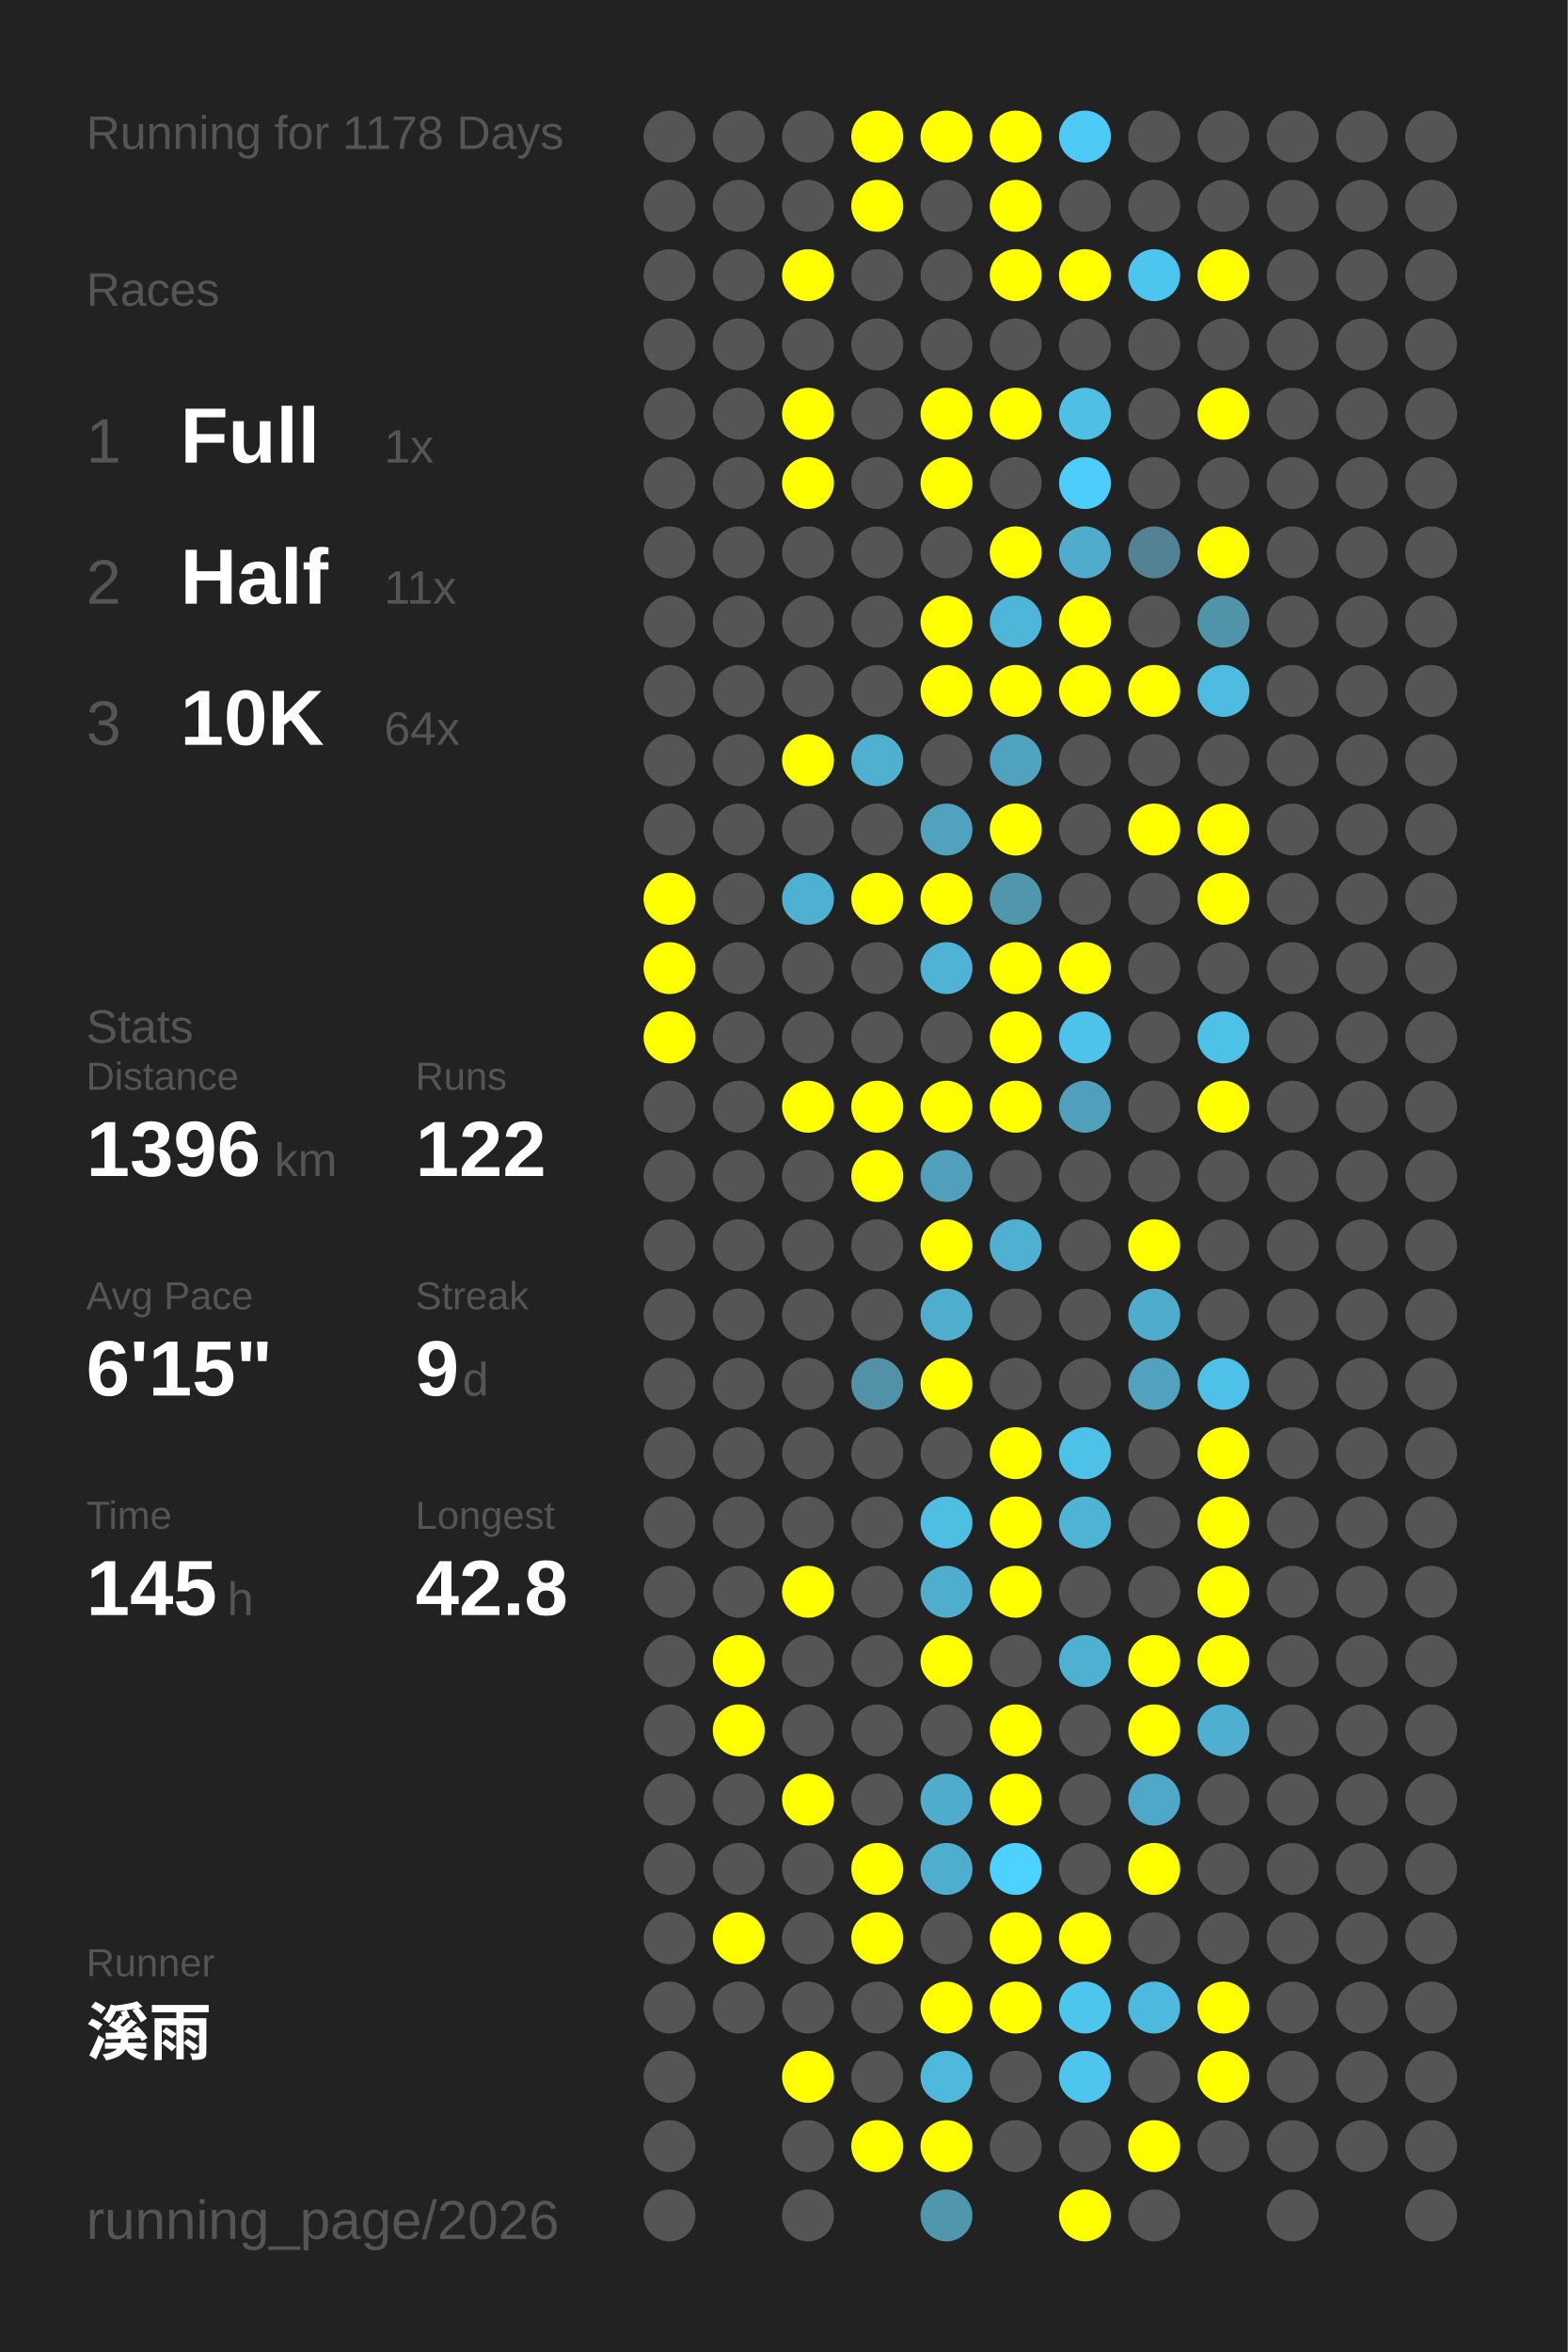
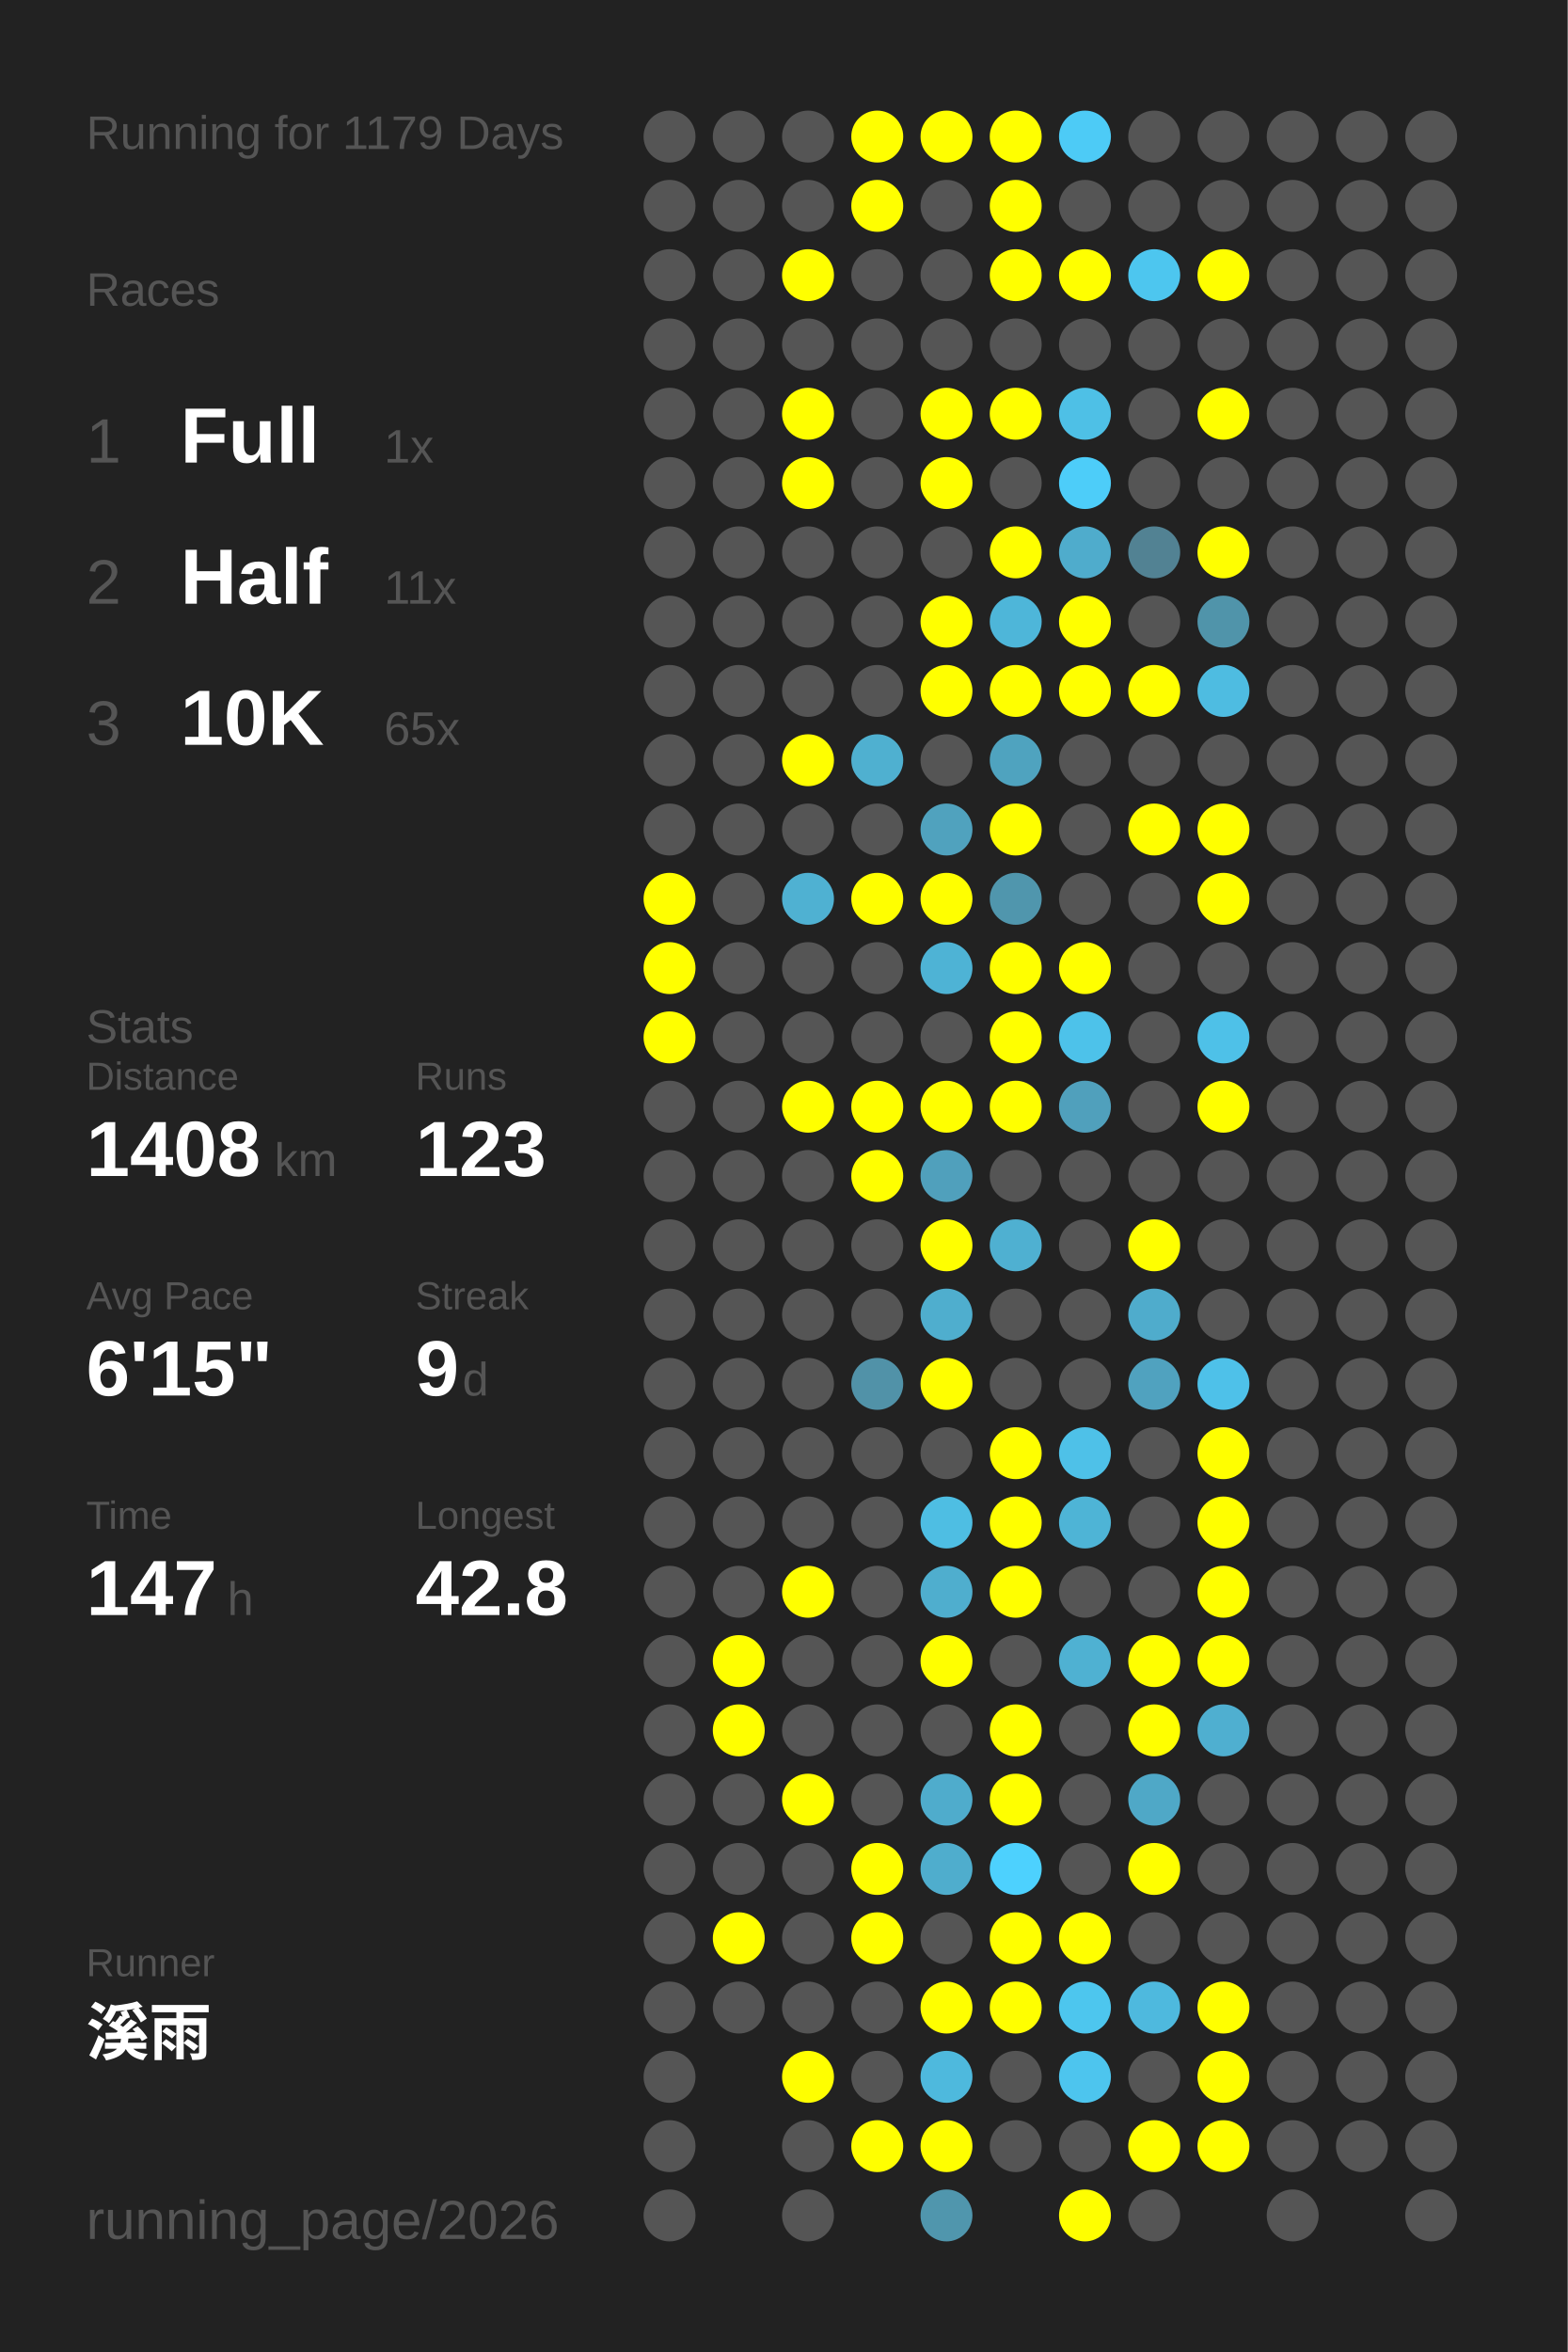
<svg xmlns="http://www.w3.org/2000/svg" baseProfile="full" height="300mm" version="1.1" viewBox="0,0,200,300" width="200mm">
  <defs />
  <rect fill="#222222" height="300" width="200" x="0" y="0" />
-   <text fill="#555555" style="font-size:6px; font-family:Arial;" x="11" y="19">Running for 1178 Days</text>
+   <text fill="#555555" style="font-size:6px; font-family:Arial;" x="11" y="19">Running for 1179 Days</text>
  <text fill="#555555" style="font-size:6px; font-family:Arial;" x="11" y="39">Races</text>
  <text fill="#555555" style="font-size:8px; font-family:Arial;" x="11" y="59">1</text>
  <text fill="#FFFFFF" style="font-size:10px; font-family:Arial; font-weight:bold;" x="23" y="59">Full</text>
  <text fill="#555555" style="font-size:6px; font-family:Arial;" x="49" y="59">1x</text>
  <text fill="#555555" style="font-size:8px; font-family:Arial;" x="11" y="77">2</text>
  <text fill="#FFFFFF" style="font-size:10px; font-family:Arial; font-weight:bold;" x="23" y="77">Half</text>
  <text fill="#555555" style="font-size:6px; font-family:Arial;" x="49" y="77">11x</text>
  <text fill="#555555" style="font-size:8px; font-family:Arial;" x="11" y="95">3</text>
  <text fill="#FFFFFF" style="font-size:10px; font-family:Arial; font-weight:bold;" x="23" y="95">10K</text>
-   <text fill="#555555" style="font-size:6px; font-family:Arial;" x="49" y="95">64x</text>
+   <text fill="#555555" style="font-size:6px; font-family:Arial;" x="49" y="95">65x</text>
  <text fill="#555555" style="font-size:6px; font-family:Arial;" x="11" y="133">Stats</text>
  <text fill="#555555" style="font-size:5px; font-family:Arial;" x="11" y="139">Distance</text>
-   <text fill="#FFFFFF" style="font-size:10px; font-family:Arial; font-weight:bold;" x="11" y="150">1396</text>
+   <text fill="#FFFFFF" style="font-size:10px; font-family:Arial; font-weight:bold;" x="11" y="150">1408</text>
  <text fill="#555555" style="font-size:6px; font-family:Arial;" x="35" y="150">km</text>
  <text fill="#555555" style="font-size:5px; font-family:Arial;" x="53" y="139">Runs</text>
-   <text fill="#FFFFFF" style="font-size:10px; font-family:Arial; font-weight:bold;" x="53" y="150">122</text>
+   <text fill="#FFFFFF" style="font-size:10px; font-family:Arial; font-weight:bold;" x="53" y="150">123</text>
  <text fill="#555555" style="font-size:5px; font-family:Arial;" x="11" y="167">Avg Pace</text>
  <text fill="#FFFFFF" style="font-size:10px; font-family:Arial; font-weight:bold;" x="11" y="178">6'15"</text>
  <text fill="#555555" style="font-size:5px; font-family:Arial;" x="53" y="167">Streak</text>
  <text fill="#FFFFFF" style="font-size:10px; font-family:Arial; font-weight:bold;" x="53" y="178">9</text>
  <text fill="#555555" style="font-size:6px; font-family:Arial;" x="59" y="178">d</text>
  <text fill="#555555" style="font-size:5px; font-family:Arial;" x="11" y="195">Time</text>
-   <text fill="#FFFFFF" style="font-size:10px; font-family:Arial; font-weight:bold;" x="11" y="206">145</text>
+   <text fill="#FFFFFF" style="font-size:10px; font-family:Arial; font-weight:bold;" x="11" y="206">147</text>
  <text fill="#555555" style="font-size:6px; font-family:Arial;" x="29" y="206">h</text>
  <text fill="#555555" style="font-size:5px; font-family:Arial;" x="53" y="195">Longest</text>
  <text fill="#FFFFFF" style="font-size:10px; font-family:Arial; font-weight:bold;" x="53" y="206">42.8</text>
  <text fill="#555555" style="font-size:5px; font-family:Arial;" x="11" y="252.065">Runner</text>
  <text fill="#FFFFFF" style="font-size:8px; font-family:Arial; font-weight:bold;" x="11" y="262.065">溪雨</text>
  <text fill="#555555" style="font-size:7px; font-family:Arial;" x="11" y="285.581">running_page/2026</text>
  <circle cx="85.417" cy="17.419" fill="#555555" r="3.312" />
  <circle cx="85.417" cy="26.258" fill="#555555" r="3.312" />
  <circle cx="85.417" cy="35.097" fill="#555555" r="3.312" />
  <circle cx="85.417" cy="43.935" fill="#555555" r="3.312" />
  <circle cx="85.417" cy="52.774" fill="#555555" r="3.312" />
  <circle cx="85.417" cy="61.613" fill="#555555" r="3.312" />
  <circle cx="85.417" cy="70.452" fill="#555555" r="3.312" />
  <circle cx="85.417" cy="79.29" fill="#555555" r="3.312" />
  <circle cx="85.417" cy="88.129" fill="#555555" r="3.312" />
  <circle cx="85.417" cy="96.968" fill="#555555" r="3.312" />
  <circle cx="85.417" cy="105.806" fill="#555555" r="3.312" />
  <circle cx="85.417" cy="114.645" fill="#FFFF00" r="3.312" />
  <circle cx="85.417" cy="123.484" fill="#FFFF00" r="3.312" />
  <circle cx="85.417" cy="132.323" fill="#FFFF00" r="3.312" />
  <circle cx="85.417" cy="141.161" fill="#555555" r="3.312" />
  <circle cx="85.417" cy="150" fill="#555555" r="3.312" />
  <circle cx="85.417" cy="158.839" fill="#555555" r="3.312" />
  <circle cx="85.417" cy="167.677" fill="#555555" r="3.312" />
  <circle cx="85.417" cy="176.516" fill="#555555" r="3.312" />
  <circle cx="85.417" cy="185.355" fill="#555555" r="3.312" />
  <circle cx="85.417" cy="194.194" fill="#555555" r="3.312" />
  <circle cx="85.417" cy="203.032" fill="#555555" r="3.312" />
  <circle cx="85.417" cy="211.871" fill="#555555" r="3.312" />
  <circle cx="85.417" cy="220.71" fill="#555555" r="3.312" />
  <circle cx="85.417" cy="229.548" fill="#555555" r="3.312" />
  <circle cx="85.417" cy="238.387" fill="#555555" r="3.312" />
  <circle cx="85.417" cy="247.226" fill="#555555" r="3.312" />
  <circle cx="85.417" cy="256.065" fill="#555555" r="3.312" />
  <circle cx="85.417" cy="264.903" fill="#555555" r="3.312" />
  <circle cx="85.417" cy="273.742" fill="#555555" r="3.312" />
  <circle cx="85.417" cy="282.581" fill="#555555" r="3.312" />
  <circle cx="94.25" cy="17.419" fill="#555555" r="3.312" />
  <circle cx="94.25" cy="26.258" fill="#555555" r="3.312" />
  <circle cx="94.25" cy="35.097" fill="#555555" r="3.312" />
  <circle cx="94.25" cy="43.935" fill="#555555" r="3.312" />
  <circle cx="94.25" cy="52.774" fill="#555555" r="3.312" />
  <circle cx="94.25" cy="61.613" fill="#555555" r="3.312" />
  <circle cx="94.25" cy="70.452" fill="#555555" r="3.312" />
  <circle cx="94.25" cy="79.29" fill="#555555" r="3.312" />
  <circle cx="94.25" cy="88.129" fill="#555555" r="3.312" />
  <circle cx="94.25" cy="96.968" fill="#555555" r="3.312" />
  <circle cx="94.25" cy="105.806" fill="#555555" r="3.312" />
  <circle cx="94.25" cy="114.645" fill="#555555" r="3.312" />
  <circle cx="94.25" cy="123.484" fill="#555555" r="3.312" />
  <circle cx="94.25" cy="132.323" fill="#555555" r="3.312" />
  <circle cx="94.25" cy="141.161" fill="#555555" r="3.312" />
  <circle cx="94.25" cy="150" fill="#555555" r="3.312" />
  <circle cx="94.25" cy="158.839" fill="#555555" r="3.312" />
  <circle cx="94.25" cy="167.677" fill="#555555" r="3.312" />
  <circle cx="94.25" cy="176.516" fill="#555555" r="3.312" />
  <circle cx="94.25" cy="185.355" fill="#555555" r="3.312" />
  <circle cx="94.25" cy="194.194" fill="#555555" r="3.312" />
  <circle cx="94.25" cy="203.032" fill="#555555" r="3.312" />
  <circle cx="94.25" cy="211.871" fill="#FFFF00" r="3.312" />
  <circle cx="94.25" cy="220.71" fill="#FFFF00" r="3.312" />
  <circle cx="94.25" cy="229.548" fill="#555555" r="3.312" />
  <circle cx="94.25" cy="238.387" fill="#555555" r="3.312" />
  <circle cx="94.25" cy="247.226" fill="#FFFF00" r="3.312" />
  <circle cx="94.25" cy="256.065" fill="#555555" r="3.312" />
  <circle cx="103.083" cy="17.419" fill="#555555" r="3.312" />
  <circle cx="103.083" cy="26.258" fill="#555555" r="3.312" />
  <circle cx="103.083" cy="35.097" fill="#FFFF00" r="3.312" />
  <circle cx="103.083" cy="43.935" fill="#555555" r="3.312" />
  <circle cx="103.083" cy="52.774" fill="#FFFF00" r="3.312" />
  <circle cx="103.083" cy="61.613" fill="#FFFF00" r="3.312" />
  <circle cx="103.083" cy="70.452" fill="#555555" r="3.312" />
  <circle cx="103.083" cy="79.29" fill="#555555" r="3.312" />
  <circle cx="103.083" cy="88.129" fill="#555555" r="3.312" />
  <circle cx="103.083" cy="96.968" fill="#FFFF00" r="3.312" />
  <circle cx="103.083" cy="105.806" fill="#555555" r="3.312" />
  <circle cx="103.083" cy="114.645" fill="#4fb1d2" r="3.312" />
  <circle cx="103.083" cy="123.484" fill="#555555" r="3.312" />
  <circle cx="103.083" cy="132.323" fill="#555555" r="3.312" />
  <circle cx="103.083" cy="141.161" fill="#FFFF00" r="3.312" />
  <circle cx="103.083" cy="150" fill="#555555" r="3.312" />
  <circle cx="103.083" cy="158.839" fill="#555555" r="3.312" />
  <circle cx="103.083" cy="167.677" fill="#555555" r="3.312" />
  <circle cx="103.083" cy="176.516" fill="#555555" r="3.312" />
  <circle cx="103.083" cy="185.355" fill="#555555" r="3.312" />
  <circle cx="103.083" cy="194.194" fill="#555555" r="3.312" />
  <circle cx="103.083" cy="203.032" fill="#FFFF00" r="3.312" />
  <circle cx="103.083" cy="211.871" fill="#555555" r="3.312" />
  <circle cx="103.083" cy="220.71" fill="#555555" r="3.312" />
  <circle cx="103.083" cy="229.548" fill="#FFFF00" r="3.312" />
  <circle cx="103.083" cy="238.387" fill="#555555" r="3.312" />
  <circle cx="103.083" cy="247.226" fill="#555555" r="3.312" />
  <circle cx="103.083" cy="256.065" fill="#555555" r="3.312" />
  <circle cx="103.083" cy="264.903" fill="#FFFF00" r="3.312" />
  <circle cx="103.083" cy="273.742" fill="#555555" r="3.312" />
  <circle cx="103.083" cy="282.581" fill="#555555" r="3.312" />
  <circle cx="111.917" cy="17.419" fill="#FFFF00" r="3.312" />
  <circle cx="111.917" cy="26.258" fill="#FFFF00" r="3.312" />
  <circle cx="111.917" cy="35.097" fill="#555555" r="3.312" />
  <circle cx="111.917" cy="43.935" fill="#555555" r="3.312" />
  <circle cx="111.917" cy="52.774" fill="#555555" r="3.312" />
  <circle cx="111.917" cy="61.613" fill="#555555" r="3.312" />
  <circle cx="111.917" cy="70.452" fill="#555555" r="3.312" />
  <circle cx="111.917" cy="79.29" fill="#555555" r="3.312" />
  <circle cx="111.917" cy="88.129" fill="#555555" r="3.312" />
  <circle cx="111.917" cy="96.968" fill="#4fb0d0" r="3.312" />
  <circle cx="111.917" cy="105.806" fill="#555555" r="3.312" />
  <circle cx="111.917" cy="114.645" fill="#FFFF00" r="3.312" />
  <circle cx="111.917" cy="123.484" fill="#555555" r="3.312" />
  <circle cx="111.917" cy="132.323" fill="#555555" r="3.312" />
  <circle cx="111.917" cy="141.161" fill="#FFFF00" r="3.312" />
  <circle cx="111.917" cy="150" fill="#FFFF00" r="3.312" />
  <circle cx="111.917" cy="158.839" fill="#555555" r="3.312" />
  <circle cx="111.917" cy="167.677" fill="#555555" r="3.312" />
  <circle cx="111.917" cy="176.516" fill="#5192a8" r="3.312" />
  <circle cx="111.917" cy="185.355" fill="#555555" r="3.312" />
  <circle cx="111.917" cy="194.194" fill="#555555" r="3.312" />
  <circle cx="111.917" cy="203.032" fill="#555555" r="3.312" />
  <circle cx="111.917" cy="211.871" fill="#555555" r="3.312" />
  <circle cx="111.917" cy="220.71" fill="#555555" r="3.312" />
  <circle cx="111.917" cy="229.548" fill="#555555" r="3.312" />
  <circle cx="111.917" cy="238.387" fill="#FFFF00" r="3.312" />
  <circle cx="111.917" cy="247.226" fill="#FFFF00" r="3.312" />
  <circle cx="111.917" cy="256.065" fill="#555555" r="3.312" />
  <circle cx="111.917" cy="264.903" fill="#555555" r="3.312" />
  <circle cx="111.917" cy="273.742" fill="#FFFF00" r="3.312" />
  <circle cx="120.75" cy="17.419" fill="#FFFF00" r="3.312" />
  <circle cx="120.75" cy="26.258" fill="#555555" r="3.312" />
  <circle cx="120.75" cy="35.097" fill="#555555" r="3.312" />
  <circle cx="120.75" cy="43.935" fill="#555555" r="3.312" />
  <circle cx="120.75" cy="52.774" fill="#FFFF00" r="3.312" />
  <circle cx="120.75" cy="61.613" fill="#FFFF00" r="3.312" />
  <circle cx="120.75" cy="70.452" fill="#555555" r="3.312" />
  <circle cx="120.75" cy="79.29" fill="#FFFF00" r="3.312" />
  <circle cx="120.75" cy="88.129" fill="#FFFF00" r="3.312" />
  <circle cx="120.75" cy="96.968" fill="#555555" r="3.312" />
  <circle cx="120.75" cy="105.806" fill="#50a2be" r="3.312" />
  <circle cx="120.75" cy="114.645" fill="#FFFF00" r="3.312" />
  <circle cx="120.75" cy="123.484" fill="#4eb3d5" r="3.312" />
  <circle cx="120.75" cy="132.323" fill="#555555" r="3.312" />
  <circle cx="120.75" cy="141.161" fill="#FFFF00" r="3.312" />
  <circle cx="120.75" cy="150" fill="#50a0bc" r="3.312" />
  <circle cx="120.75" cy="158.839" fill="#FFFF00" r="3.312" />
  <circle cx="120.75" cy="167.677" fill="#4faece" r="3.312" />
  <circle cx="120.75" cy="176.516" fill="#FFFF00" r="3.312" />
  <circle cx="120.75" cy="185.355" fill="#555555" r="3.312" />
  <circle cx="120.75" cy="194.194" fill="#4ebee3" r="3.312" />
  <circle cx="120.75" cy="203.032" fill="#4faece" r="3.312" />
  <circle cx="120.75" cy="211.871" fill="#FFFF00" r="3.312" />
  <circle cx="120.75" cy="220.71" fill="#555555" r="3.312" />
  <circle cx="120.75" cy="229.548" fill="#4faccc" r="3.312" />
  <circle cx="120.75" cy="238.387" fill="#4fadcd" r="3.312" />
  <circle cx="120.75" cy="247.226" fill="#555555" r="3.312" />
  <circle cx="120.75" cy="256.065" fill="#FFFF00" r="3.312" />
  <circle cx="120.75" cy="264.903" fill="#4eb9dd" r="3.312" />
  <circle cx="120.75" cy="273.742" fill="#FFFF00" r="3.312" />
  <circle cx="120.75" cy="282.581" fill="#5096ad" r="3.312" />
  <circle cx="129.583" cy="17.419" fill="#FFFF00" r="3.312" />
  <circle cx="129.583" cy="26.258" fill="#FFFF00" r="3.312" />
  <circle cx="129.583" cy="35.097" fill="#FFFF00" r="3.312" />
  <circle cx="129.583" cy="43.935" fill="#555555" r="3.312" />
  <circle cx="129.583" cy="52.774" fill="#FFFF00" r="3.312" />
  <circle cx="129.583" cy="61.613" fill="#555555" r="3.312" />
  <circle cx="129.583" cy="70.452" fill="#FFFF00" r="3.312" />
  <circle cx="129.583" cy="79.29" fill="#4eb6d9" r="3.312" />
  <circle cx="129.583" cy="88.129" fill="#FFFF00" r="3.312" />
  <circle cx="129.583" cy="96.968" fill="#4fa3bf" r="3.312" />
  <circle cx="129.583" cy="105.806" fill="#FFFF00" r="3.312" />
  <circle cx="129.583" cy="114.645" fill="#5096ad" r="3.312" />
  <circle cx="129.583" cy="123.484" fill="#FFFF00" r="3.312" />
  <circle cx="129.583" cy="132.323" fill="#FFFF00" r="3.312" />
  <circle cx="129.583" cy="141.161" fill="#FFFF00" r="3.312" />
  <circle cx="129.583" cy="150" fill="#555555" r="3.312" />
  <circle cx="129.583" cy="158.839" fill="#4fb0d1" r="3.312" />
  <circle cx="129.583" cy="167.677" fill="#555555" r="3.312" />
  <circle cx="129.583" cy="176.516" fill="#555555" r="3.312" />
  <circle cx="129.583" cy="185.355" fill="#FFFF00" r="3.312" />
  <circle cx="129.583" cy="194.194" fill="#FFFF00" r="3.312" />
  <circle cx="129.583" cy="203.032" fill="#FFFF00" r="3.312" />
  <circle cx="129.583" cy="211.871" fill="#555555" r="3.312" />
  <circle cx="129.583" cy="220.71" fill="#FFFF00" r="3.312" />
  <circle cx="129.583" cy="229.548" fill="#FFFF00" r="3.312" />
  <circle cx="129.583" cy="238.387" fill="#4dd1fe" r="3.312" />
  <circle cx="129.583" cy="247.226" fill="#FFFF00" r="3.312" />
  <circle cx="129.583" cy="256.065" fill="#FFFF00" r="3.312" />
  <circle cx="129.583" cy="264.903" fill="#555555" r="3.312" />
  <circle cx="129.583" cy="273.742" fill="#555555" r="3.312" />
  <circle cx="138.417" cy="17.419" fill="#4dcbf6" r="3.312" />
  <circle cx="138.417" cy="26.258" fill="#555555" r="3.312" />
  <circle cx="138.417" cy="35.097" fill="#FFFF00" r="3.312" />
  <circle cx="138.417" cy="43.935" fill="#555555" r="3.312" />
  <circle cx="138.417" cy="52.774" fill="#4ec0e6" r="3.312" />
  <circle cx="138.417" cy="61.613" fill="#4dcdf9" r="3.312" />
  <circle cx="138.417" cy="70.452" fill="#4faccc" r="3.312" />
  <circle cx="138.417" cy="79.29" fill="#FFFF00" r="3.312" />
  <circle cx="138.417" cy="88.129" fill="#FFFF00" r="3.312" />
  <circle cx="138.417" cy="96.968" fill="#555555" r="3.312" />
  <circle cx="138.417" cy="105.806" fill="#555555" r="3.312" />
  <circle cx="138.417" cy="114.645" fill="#555555" r="3.312" />
  <circle cx="138.417" cy="123.484" fill="#FFFF00" r="3.312" />
  <circle cx="138.417" cy="132.323" fill="#4dc2ea" r="3.312" />
  <circle cx="138.417" cy="141.161" fill="#50a0bc" r="3.312" />
  <circle cx="138.417" cy="150" fill="#555555" r="3.312" />
  <circle cx="138.417" cy="158.839" fill="#555555" r="3.312" />
  <circle cx="138.417" cy="167.677" fill="#555555" r="3.312" />
  <circle cx="138.417" cy="176.516" fill="#555555" r="3.312" />
  <circle cx="138.417" cy="185.355" fill="#4ec1e8" r="3.312" />
  <circle cx="138.417" cy="194.194" fill="#4eb4d6" r="3.312" />
  <circle cx="138.417" cy="203.032" fill="#555555" r="3.312" />
  <circle cx="138.417" cy="211.871" fill="#4fb1d2" r="3.312" />
  <circle cx="138.417" cy="220.71" fill="#555555" r="3.312" />
  <circle cx="138.417" cy="229.548" fill="#555555" r="3.312" />
  <circle cx="138.417" cy="238.387" fill="#555555" r="3.312" />
  <circle cx="138.417" cy="247.226" fill="#FFFF00" r="3.312" />
  <circle cx="138.417" cy="256.065" fill="#4dc6ee" r="3.312" />
  <circle cx="138.417" cy="264.903" fill="#4dc5ee" r="3.312" />
  <circle cx="138.417" cy="273.742" fill="#555555" r="3.312" />
  <circle cx="138.417" cy="282.581" fill="#FFFF00" r="3.312" />
  <circle cx="147.25" cy="17.419" fill="#555555" r="3.312" />
  <circle cx="147.25" cy="26.258" fill="#555555" r="3.312" />
  <circle cx="147.25" cy="35.097" fill="#4dc6ef" r="3.312" />
  <circle cx="147.25" cy="43.935" fill="#555555" r="3.312" />
  <circle cx="147.25" cy="52.774" fill="#555555" r="3.312" />
  <circle cx="147.25" cy="61.613" fill="#555555" r="3.312" />
  <circle cx="147.25" cy="70.452" fill="#528293" r="3.312" />
  <circle cx="147.25" cy="79.29" fill="#555555" r="3.312" />
  <circle cx="147.25" cy="88.129" fill="#FFFF00" r="3.312" />
  <circle cx="147.25" cy="96.968" fill="#555555" r="3.312" />
  <circle cx="147.25" cy="105.806" fill="#FFFF00" r="3.312" />
  <circle cx="147.25" cy="114.645" fill="#555555" r="3.312" />
  <circle cx="147.25" cy="123.484" fill="#555555" r="3.312" />
  <circle cx="147.25" cy="132.323" fill="#555555" r="3.312" />
  <circle cx="147.25" cy="141.161" fill="#555555" r="3.312" />
  <circle cx="147.25" cy="150" fill="#555555" r="3.312" />
  <circle cx="147.25" cy="158.839" fill="#FFFF00" r="3.312" />
  <circle cx="147.25" cy="167.677" fill="#4faccc" r="3.312" />
  <circle cx="147.25" cy="176.516" fill="#50a2bf" r="3.312" />
  <circle cx="147.25" cy="185.355" fill="#555555" r="3.312" />
  <circle cx="147.25" cy="194.194" fill="#555555" r="3.312" />
  <circle cx="147.25" cy="203.032" fill="#555555" r="3.312" />
  <circle cx="147.25" cy="211.871" fill="#FFFF00" r="3.312" />
  <circle cx="147.25" cy="220.71" fill="#FFFF00" r="3.312" />
  <circle cx="147.25" cy="229.548" fill="#4fa8c7" r="3.312" />
  <circle cx="147.25" cy="238.387" fill="#FFFF00" r="3.312" />
  <circle cx="147.25" cy="247.226" fill="#555555" r="3.312" />
  <circle cx="147.25" cy="256.065" fill="#4eb9de" r="3.312" />
  <circle cx="147.25" cy="264.903" fill="#555555" r="3.312" />
  <circle cx="147.25" cy="273.742" fill="#FFFF00" r="3.312" />
  <circle cx="147.25" cy="282.581" fill="#555555" r="3.312" />
  <circle cx="156.083" cy="17.419" fill="#555555" r="3.312" />
  <circle cx="156.083" cy="26.258" fill="#555555" r="3.312" />
  <circle cx="156.083" cy="35.097" fill="#FFFF00" r="3.312" />
  <circle cx="156.083" cy="43.935" fill="#555555" r="3.312" />
  <circle cx="156.083" cy="52.774" fill="#FFFF00" r="3.312" />
  <circle cx="156.083" cy="61.613" fill="#555555" r="3.312" />
  <circle cx="156.083" cy="70.452" fill="#FFFF00" r="3.312" />
  <circle cx="156.083" cy="79.29" fill="#5094aa" r="3.312" />
  <circle cx="156.083" cy="88.129" fill="#4ebce1" r="3.312" />
  <circle cx="156.083" cy="96.968" fill="#555555" r="3.312" />
  <circle cx="156.083" cy="105.806" fill="#FFFF00" r="3.312" />
  <circle cx="156.083" cy="114.645" fill="#FFFF00" r="3.312" />
  <circle cx="156.083" cy="123.484" fill="#555555" r="3.312" />
  <circle cx="156.083" cy="132.323" fill="#4ec1e8" r="3.312" />
  <circle cx="156.083" cy="141.161" fill="#FFFF00" r="3.312" />
  <circle cx="156.083" cy="150" fill="#555555" r="3.312" />
  <circle cx="156.083" cy="158.839" fill="#555555" r="3.312" />
  <circle cx="156.083" cy="167.677" fill="#555555" r="3.312" />
  <circle cx="156.083" cy="176.516" fill="#4ec1e9" r="3.312" />
  <circle cx="156.083" cy="185.355" fill="#FFFF00" r="3.312" />
  <circle cx="156.083" cy="194.194" fill="#FFFF00" r="3.312" />
  <circle cx="156.083" cy="203.032" fill="#FFFF00" r="3.312" />
  <circle cx="156.083" cy="211.871" fill="#FFFF00" r="3.312" />
  <circle cx="156.083" cy="220.71" fill="#4fafd0" r="3.312" />
  <circle cx="156.083" cy="229.548" fill="#555555" r="3.312" />
  <circle cx="156.083" cy="238.387" fill="#555555" r="3.312" />
  <circle cx="156.083" cy="247.226" fill="#555555" r="3.312" />
  <circle cx="156.083" cy="256.065" fill="#FFFF00" r="3.312" />
  <circle cx="156.083" cy="264.903" fill="#FFFF00" r="3.312" />
-   <circle cx="156.083" cy="273.742" fill="#555555" r="3.312" />
+   <circle cx="156.083" cy="273.742" fill="#FFFF00" r="3.312" />
  <circle cx="164.917" cy="17.419" fill="#555555" r="3.312" />
  <circle cx="164.917" cy="26.258" fill="#555555" r="3.312" />
  <circle cx="164.917" cy="35.097" fill="#555555" r="3.312" />
  <circle cx="164.917" cy="43.935" fill="#555555" r="3.312" />
  <circle cx="164.917" cy="52.774" fill="#555555" r="3.312" />
  <circle cx="164.917" cy="61.613" fill="#555555" r="3.312" />
  <circle cx="164.917" cy="70.452" fill="#555555" r="3.312" />
  <circle cx="164.917" cy="79.29" fill="#555555" r="3.312" />
  <circle cx="164.917" cy="88.129" fill="#555555" r="3.312" />
  <circle cx="164.917" cy="96.968" fill="#555555" r="3.312" />
  <circle cx="164.917" cy="105.806" fill="#555555" r="3.312" />
  <circle cx="164.917" cy="114.645" fill="#555555" r="3.312" />
  <circle cx="164.917" cy="123.484" fill="#555555" r="3.312" />
  <circle cx="164.917" cy="132.323" fill="#555555" r="3.312" />
  <circle cx="164.917" cy="141.161" fill="#555555" r="3.312" />
  <circle cx="164.917" cy="150" fill="#555555" r="3.312" />
  <circle cx="164.917" cy="158.839" fill="#555555" r="3.312" />
  <circle cx="164.917" cy="167.677" fill="#555555" r="3.312" />
  <circle cx="164.917" cy="176.516" fill="#555555" r="3.312" />
  <circle cx="164.917" cy="185.355" fill="#555555" r="3.312" />
  <circle cx="164.917" cy="194.194" fill="#555555" r="3.312" />
  <circle cx="164.917" cy="203.032" fill="#555555" r="3.312" />
  <circle cx="164.917" cy="211.871" fill="#555555" r="3.312" />
  <circle cx="164.917" cy="220.71" fill="#555555" r="3.312" />
  <circle cx="164.917" cy="229.548" fill="#555555" r="3.312" />
  <circle cx="164.917" cy="238.387" fill="#555555" r="3.312" />
  <circle cx="164.917" cy="247.226" fill="#555555" r="3.312" />
  <circle cx="164.917" cy="256.065" fill="#555555" r="3.312" />
  <circle cx="164.917" cy="264.903" fill="#555555" r="3.312" />
  <circle cx="164.917" cy="273.742" fill="#555555" r="3.312" />
  <circle cx="164.917" cy="282.581" fill="#555555" r="3.312" />
  <circle cx="173.75" cy="17.419" fill="#555555" r="3.312" />
  <circle cx="173.75" cy="26.258" fill="#555555" r="3.312" />
  <circle cx="173.75" cy="35.097" fill="#555555" r="3.312" />
  <circle cx="173.75" cy="43.935" fill="#555555" r="3.312" />
  <circle cx="173.75" cy="52.774" fill="#555555" r="3.312" />
  <circle cx="173.75" cy="61.613" fill="#555555" r="3.312" />
  <circle cx="173.75" cy="70.452" fill="#555555" r="3.312" />
  <circle cx="173.75" cy="79.29" fill="#555555" r="3.312" />
  <circle cx="173.75" cy="88.129" fill="#555555" r="3.312" />
  <circle cx="173.75" cy="96.968" fill="#555555" r="3.312" />
  <circle cx="173.75" cy="105.806" fill="#555555" r="3.312" />
  <circle cx="173.75" cy="114.645" fill="#555555" r="3.312" />
  <circle cx="173.75" cy="123.484" fill="#555555" r="3.312" />
  <circle cx="173.75" cy="132.323" fill="#555555" r="3.312" />
  <circle cx="173.75" cy="141.161" fill="#555555" r="3.312" />
  <circle cx="173.75" cy="150" fill="#555555" r="3.312" />
  <circle cx="173.75" cy="158.839" fill="#555555" r="3.312" />
  <circle cx="173.75" cy="167.677" fill="#555555" r="3.312" />
  <circle cx="173.75" cy="176.516" fill="#555555" r="3.312" />
  <circle cx="173.75" cy="185.355" fill="#555555" r="3.312" />
  <circle cx="173.75" cy="194.194" fill="#555555" r="3.312" />
  <circle cx="173.75" cy="203.032" fill="#555555" r="3.312" />
  <circle cx="173.75" cy="211.871" fill="#555555" r="3.312" />
  <circle cx="173.75" cy="220.71" fill="#555555" r="3.312" />
  <circle cx="173.75" cy="229.548" fill="#555555" r="3.312" />
  <circle cx="173.75" cy="238.387" fill="#555555" r="3.312" />
  <circle cx="173.75" cy="247.226" fill="#555555" r="3.312" />
  <circle cx="173.75" cy="256.065" fill="#555555" r="3.312" />
  <circle cx="173.75" cy="264.903" fill="#555555" r="3.312" />
  <circle cx="173.75" cy="273.742" fill="#555555" r="3.312" />
  <circle cx="182.583" cy="17.419" fill="#555555" r="3.312" />
  <circle cx="182.583" cy="26.258" fill="#555555" r="3.312" />
  <circle cx="182.583" cy="35.097" fill="#555555" r="3.312" />
  <circle cx="182.583" cy="43.935" fill="#555555" r="3.312" />
  <circle cx="182.583" cy="52.774" fill="#555555" r="3.312" />
  <circle cx="182.583" cy="61.613" fill="#555555" r="3.312" />
  <circle cx="182.583" cy="70.452" fill="#555555" r="3.312" />
  <circle cx="182.583" cy="79.29" fill="#555555" r="3.312" />
  <circle cx="182.583" cy="88.129" fill="#555555" r="3.312" />
  <circle cx="182.583" cy="96.968" fill="#555555" r="3.312" />
  <circle cx="182.583" cy="105.806" fill="#555555" r="3.312" />
  <circle cx="182.583" cy="114.645" fill="#555555" r="3.312" />
  <circle cx="182.583" cy="123.484" fill="#555555" r="3.312" />
  <circle cx="182.583" cy="132.323" fill="#555555" r="3.312" />
  <circle cx="182.583" cy="141.161" fill="#555555" r="3.312" />
  <circle cx="182.583" cy="150" fill="#555555" r="3.312" />
  <circle cx="182.583" cy="158.839" fill="#555555" r="3.312" />
  <circle cx="182.583" cy="167.677" fill="#555555" r="3.312" />
  <circle cx="182.583" cy="176.516" fill="#555555" r="3.312" />
  <circle cx="182.583" cy="185.355" fill="#555555" r="3.312" />
  <circle cx="182.583" cy="194.194" fill="#555555" r="3.312" />
  <circle cx="182.583" cy="203.032" fill="#555555" r="3.312" />
  <circle cx="182.583" cy="211.871" fill="#555555" r="3.312" />
  <circle cx="182.583" cy="220.71" fill="#555555" r="3.312" />
  <circle cx="182.583" cy="229.548" fill="#555555" r="3.312" />
  <circle cx="182.583" cy="238.387" fill="#555555" r="3.312" />
  <circle cx="182.583" cy="247.226" fill="#555555" r="3.312" />
  <circle cx="182.583" cy="256.065" fill="#555555" r="3.312" />
  <circle cx="182.583" cy="264.903" fill="#555555" r="3.312" />
  <circle cx="182.583" cy="273.742" fill="#555555" r="3.312" />
  <circle cx="182.583" cy="282.581" fill="#555555" r="3.312" />
</svg>
